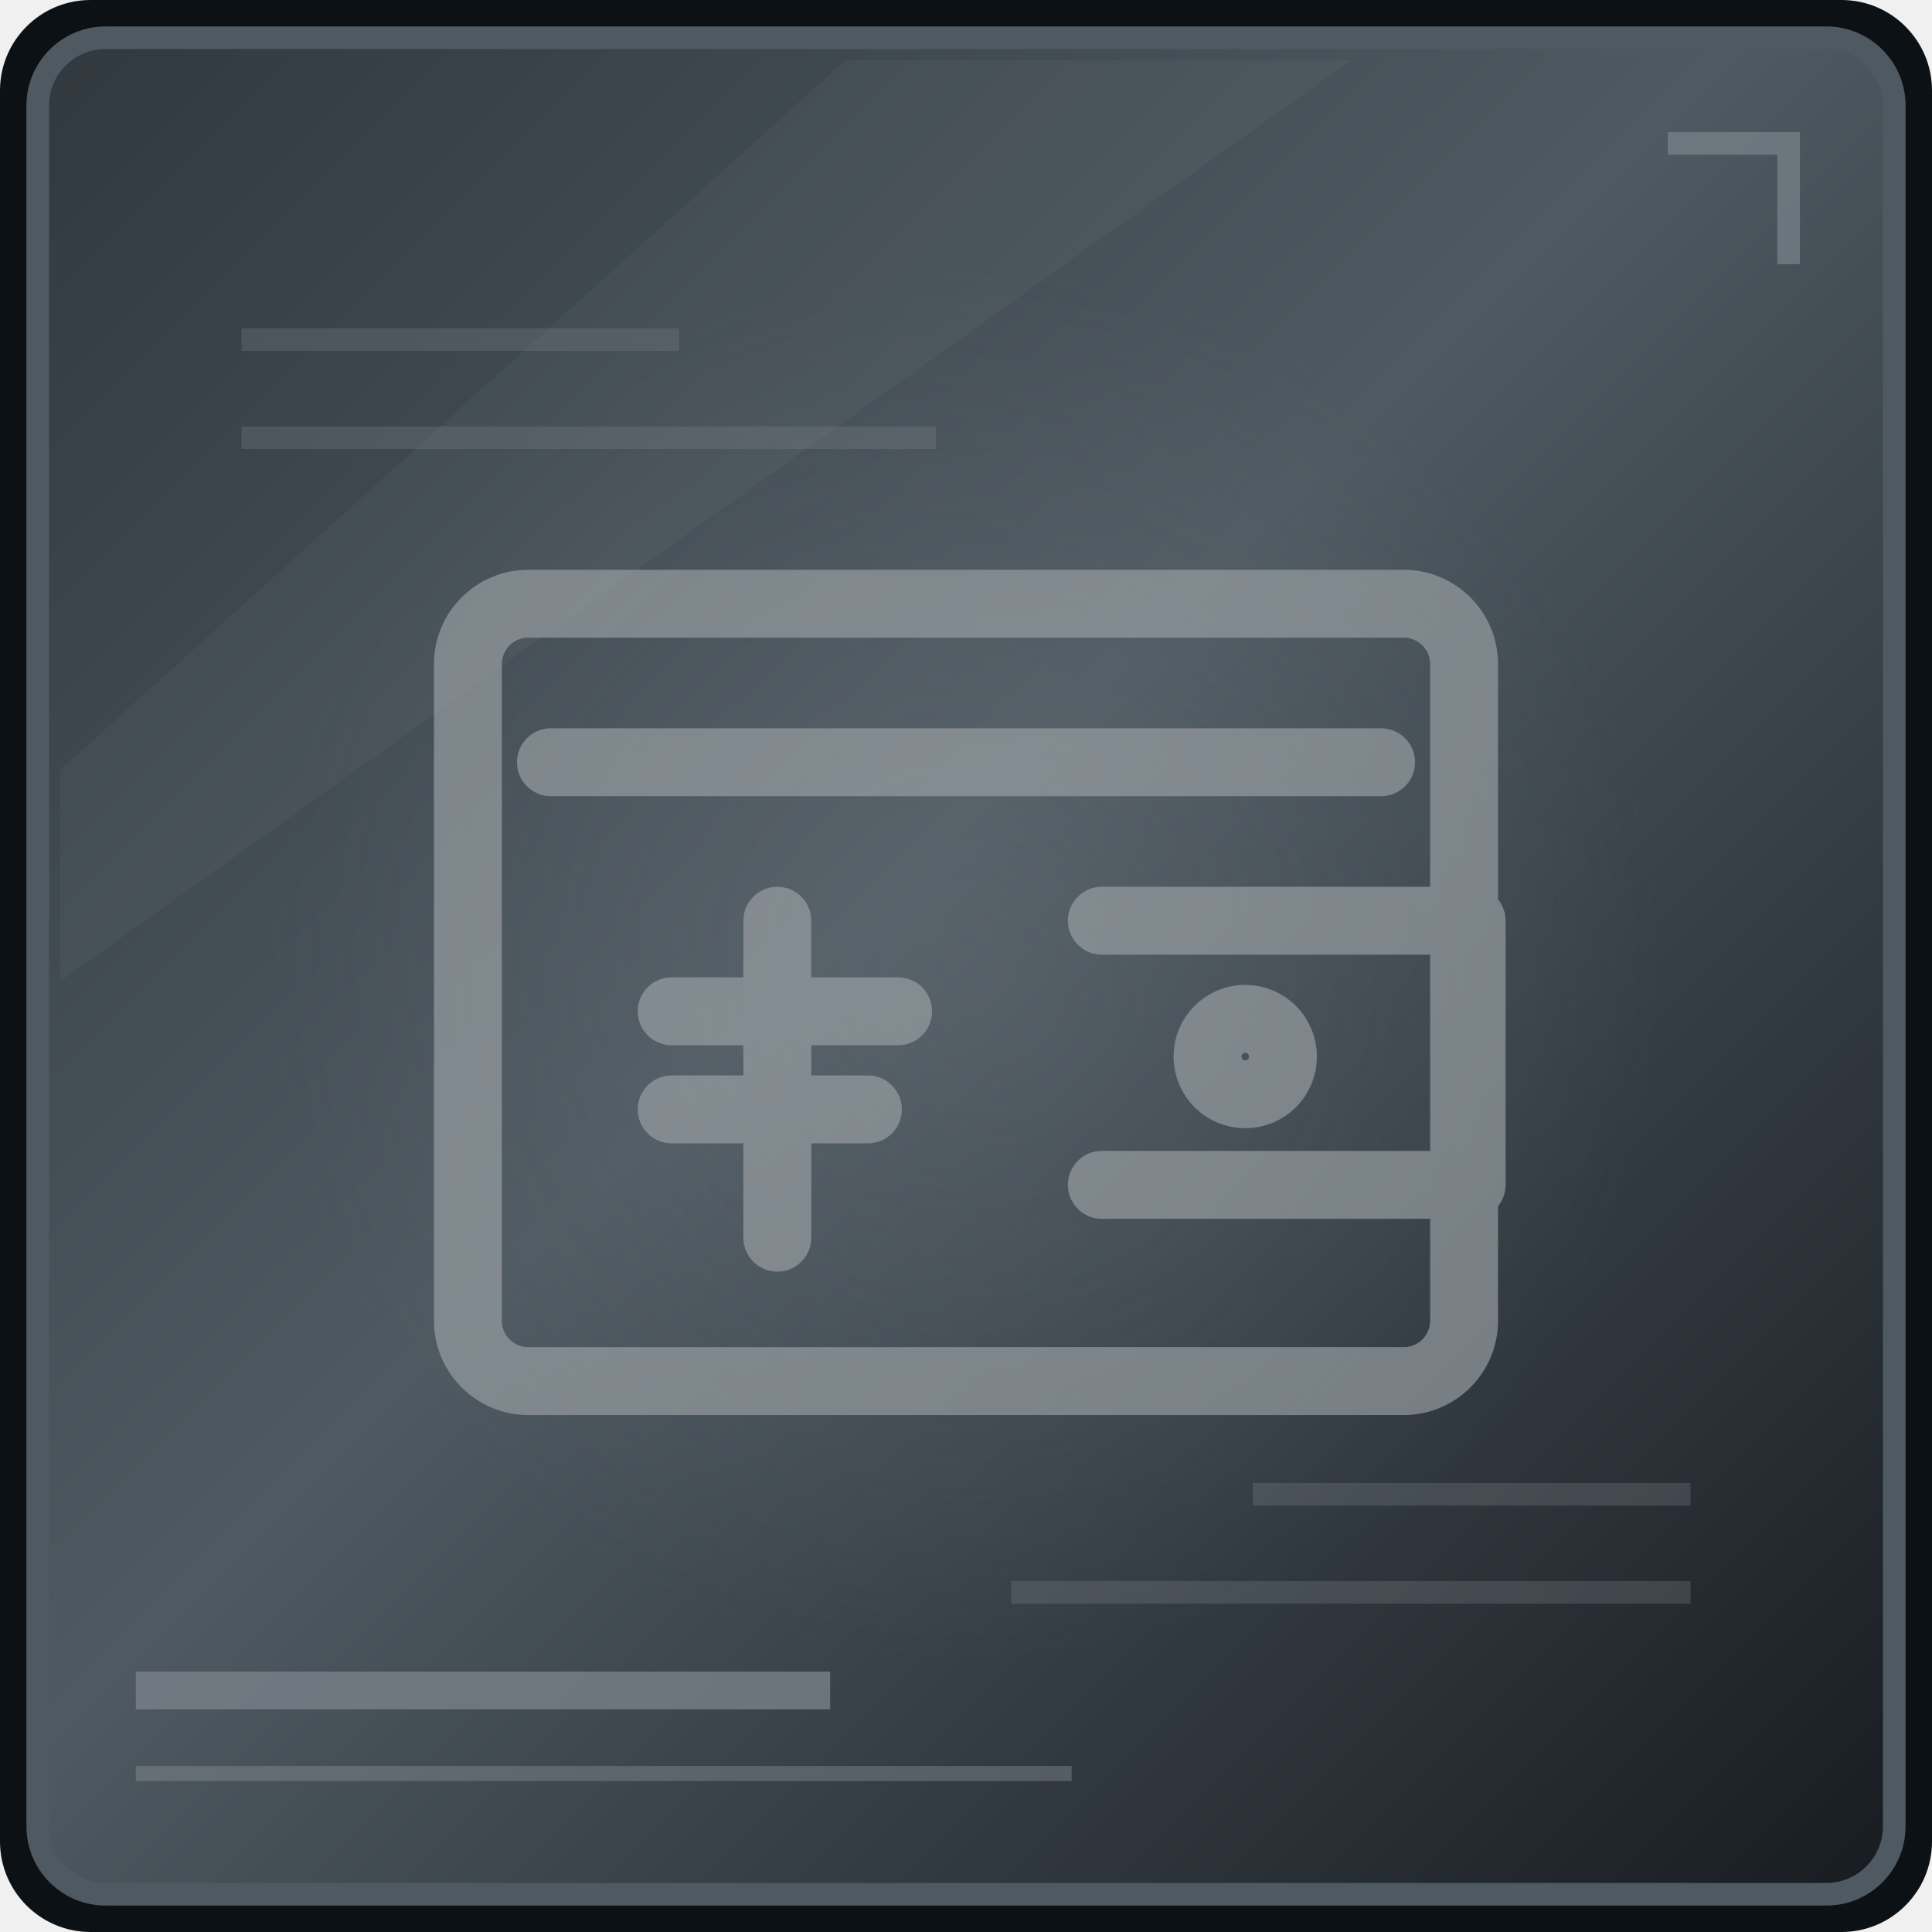
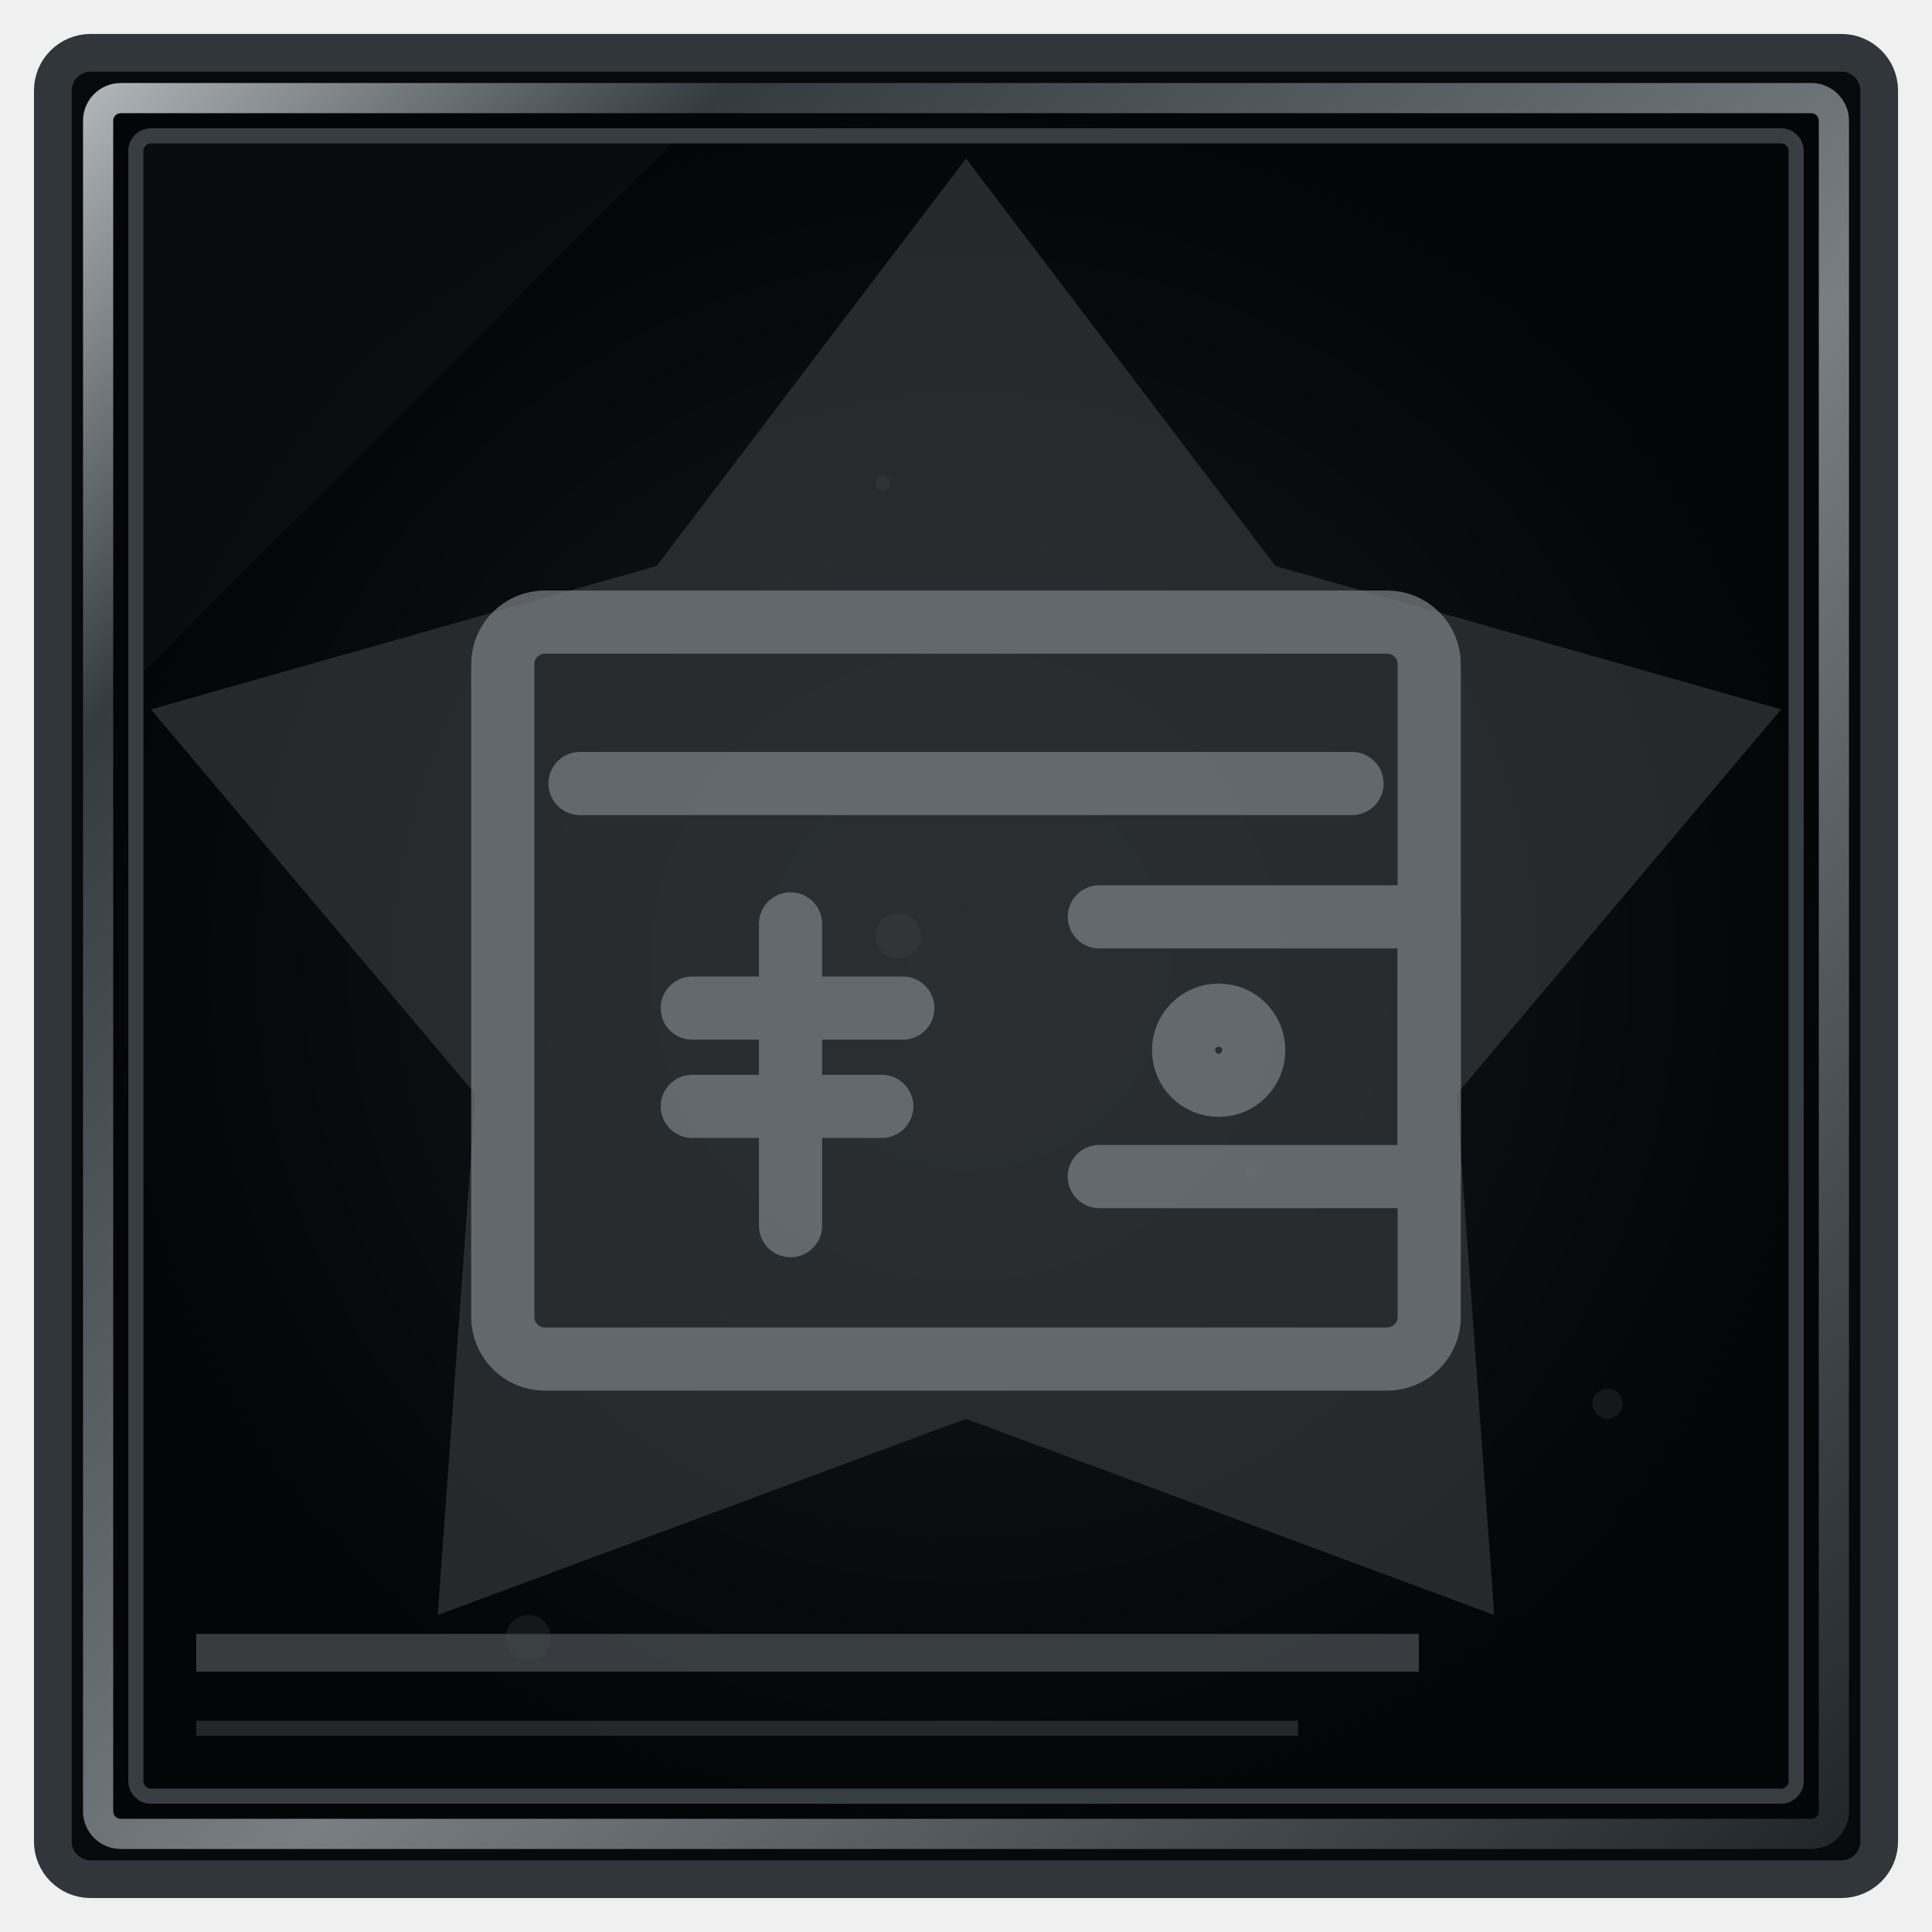
<svg xmlns="http://www.w3.org/2000/svg" width="256" height="256" viewBox="0 0 256 256">
  <defs>
-     <linearGradient id="bg62" x1="0" y1="0" x2="1" y2="1">
-       <stop stop-color="#30383e" />
-       <stop offset=".46" stop-color="#4e5961" />
-       <stop offset="1" stop-color="#161b20" />
+     <filter id="gold62" x="-45%" y="-45%" width="190%" height="190%">
+       <feGaussianBlur stdDeviation="6" result="b" />
+       <feColorMatrix in="b" type="matrix" values="1 0 0 0 .77  0 1 0 0 .48  0 0 1 0 .10  0 0 0 0 0" />
+     </filter>
+     <linearGradient id="steel62" x1="0" y1="0" x2="1" y2="1">
+       <stop stop-color="#aeb4b8" />
+       <stop offset=".18" stop-color="#343b40" />
+       <stop offset=".56" stop-color="#777f84" />
+       <stop offset="1" stop-color="#20262a" />
    </linearGradient>
-     <radialGradient id="glow62">
-       <stop stop-color="#7b848b" stop-opacity=".55" />
-       <stop offset="1" stop-color="#7b848b" stop-opacity="0" />
+     <radialGradient id="v62">
+       <stop stop-color="#171b1e" />
+       <stop offset=".68" stop-color="#090b0d" />
+       <stop offset="1" stop-color="#040506" />
    </radialGradient>
  </defs>
-   <rect width="256" height="256" rx="12" fill="#0c1116" />
-   <rect x="5" y="5" width="246" height="246" rx="9" fill="url(#bg62)" stroke="#4e5961" stroke-width="3" />
-   <path d="M8 102 112 8h67L8 130Z" fill="#9ba2a7" opacity=".07" />
-   <circle cx="128" cy="128" r="92" fill="url(#glow62)" opacity=".48" />
-   <path d="M32 45h58M32 58h92M166 198h58M134 211h90" stroke="#7b848b" stroke-width="3" opacity=".3" />
-   <g fill="none" stroke="#9ba2a7" stroke-width="9" stroke-linecap="round" stroke-linejoin="round" opacity=".66">
-     <rect x="62" y="80" width="132" height="103" rx="8" />
-     <path d="M73 101h110M103 122v42m-14-30h30m-30 13h26" />
-     <path d="M146 122h49v35h-49" />
-     <circle cx="165" cy="140" r="5" />
+   <rect x="8" y="8" width="240" height="240" rx="5" fill="none" stroke="#30363b" stroke-width="6" filter="url(#gold62)" opacity="0" />
+   <rect x="7" y="7" width="242" height="242" rx="5" fill="#07090a" stroke="#30363b" stroke-width="5" />
+   <rect x="13" y="13" width="230" height="230" rx="3" fill="url(#v62)" stroke="url(#steel62)" stroke-width="4" />
+   <rect x="18" y="18" width="220" height="220" rx="2" fill="none" stroke="#485057" stroke-width="2" opacity=".75" />
+   <path d="M19 19h70L19 89Z" fill="#ffffff" opacity=".025" />
+   <path d="m128 21 41 54 67 19-43 51 5 69-70-26-70 26 5-69-43-51 67-19Z" fill="#33373a" opacity=".7" />
+   <circle cx="119" cy="124" r="3" fill="#454b50" opacity=".24" />
+   <circle cx="166" cy="155" r="1" fill="#454b50" opacity=".24" />
+   <circle cx="213" cy="186" r="2" fill="#454b50" opacity=".24" />
+   <circle cx="70" cy="217" r="3" fill="#454b50" opacity=".24" />
+   <circle cx="117" cy="64" r="1" fill="#454b50" opacity=".24" />
+   <g transform="translate(8.96 8.96) scale(0.930) rotate(0 128 128)" fill="none" stroke="#777d82" stroke-width="9" stroke-linecap="round" stroke-linejoin="round" opacity=".74">
+     <rect x="62" y="79" width="132" height="105" rx="6" />
+     <path d="M73 102h110M103 122v43m-14-31h30m-30 14h27" />
+     <path d="M147 121h47v37h-47" />
+     <circle cx="164" cy="140" r="5" />
  </g>
-   <path d="M18 224h92" stroke="#7b848b" stroke-width="5" opacity=".76" />
-   <path d="M18 235h124" stroke="#9ba2a7" stroke-width="2" opacity=".34" />
-   <path d="M221 19h16v16" fill="none" stroke="#7b848b" stroke-width="3" opacity=".7" />
+   <path d="M26 219h162" stroke="#454a4e" stroke-width="5" opacity=".8" />
+   <path d="M26 229h146" stroke="#777d82" stroke-width="2" opacity=".28" />
</svg>
